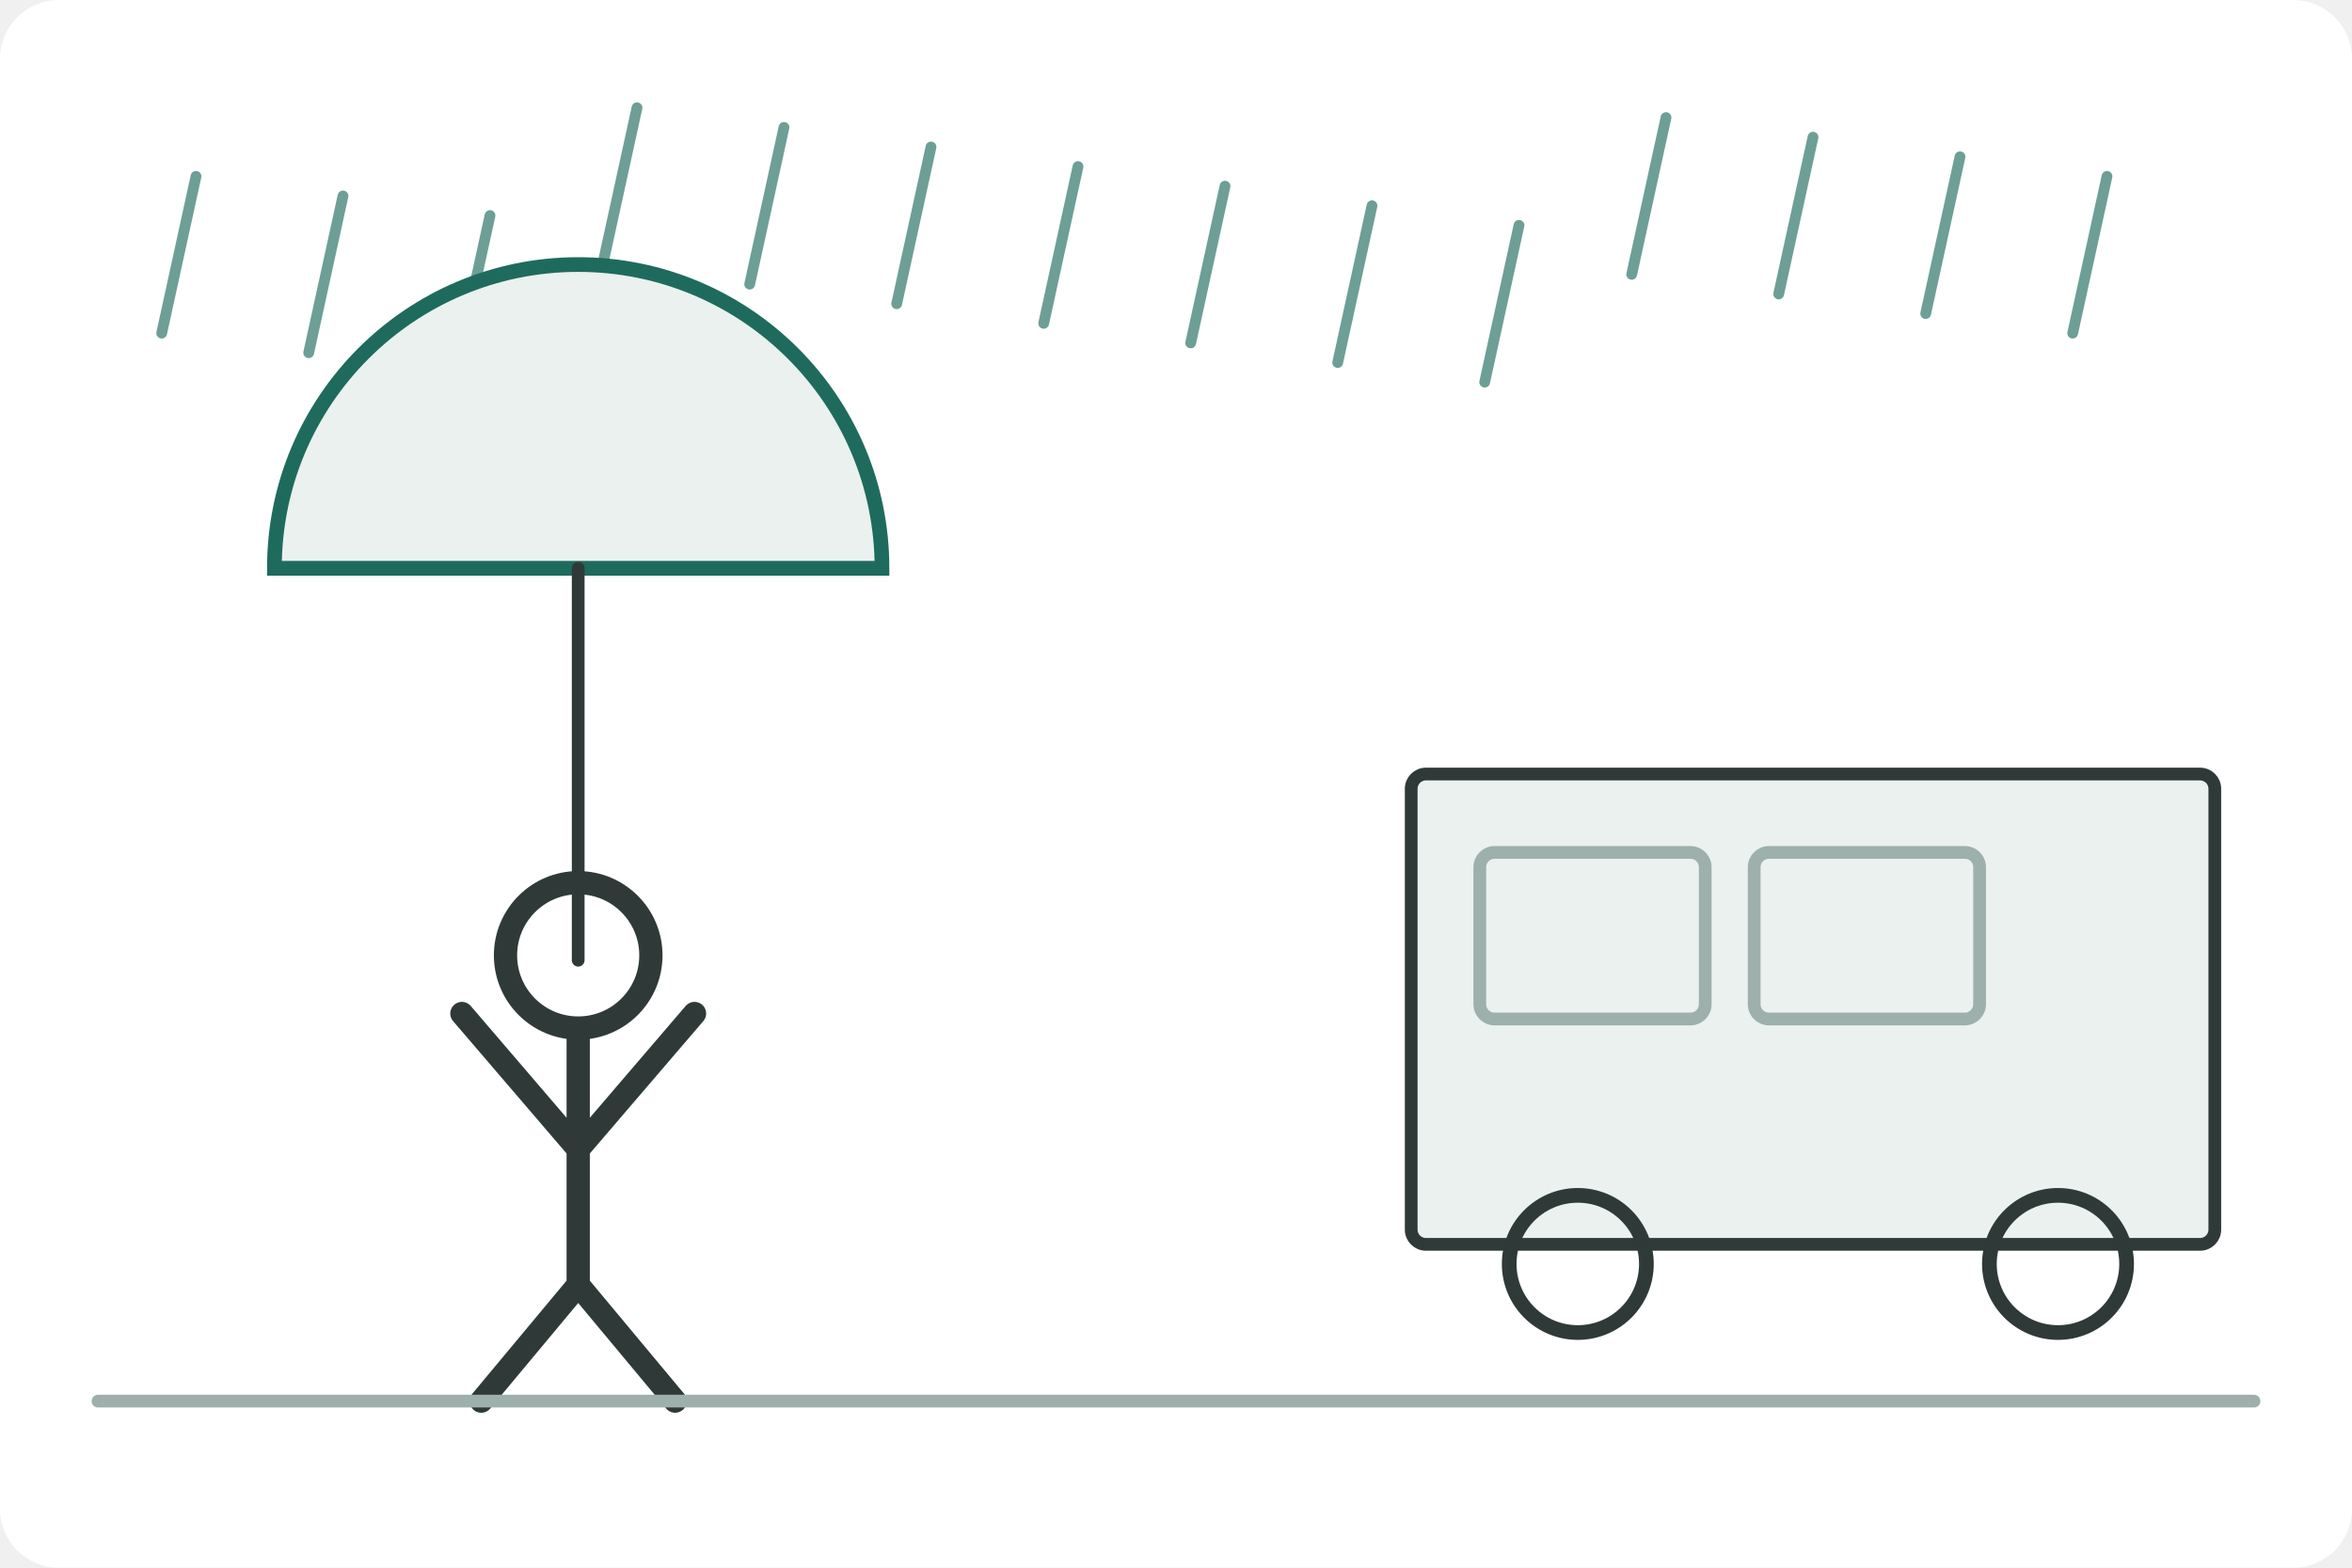
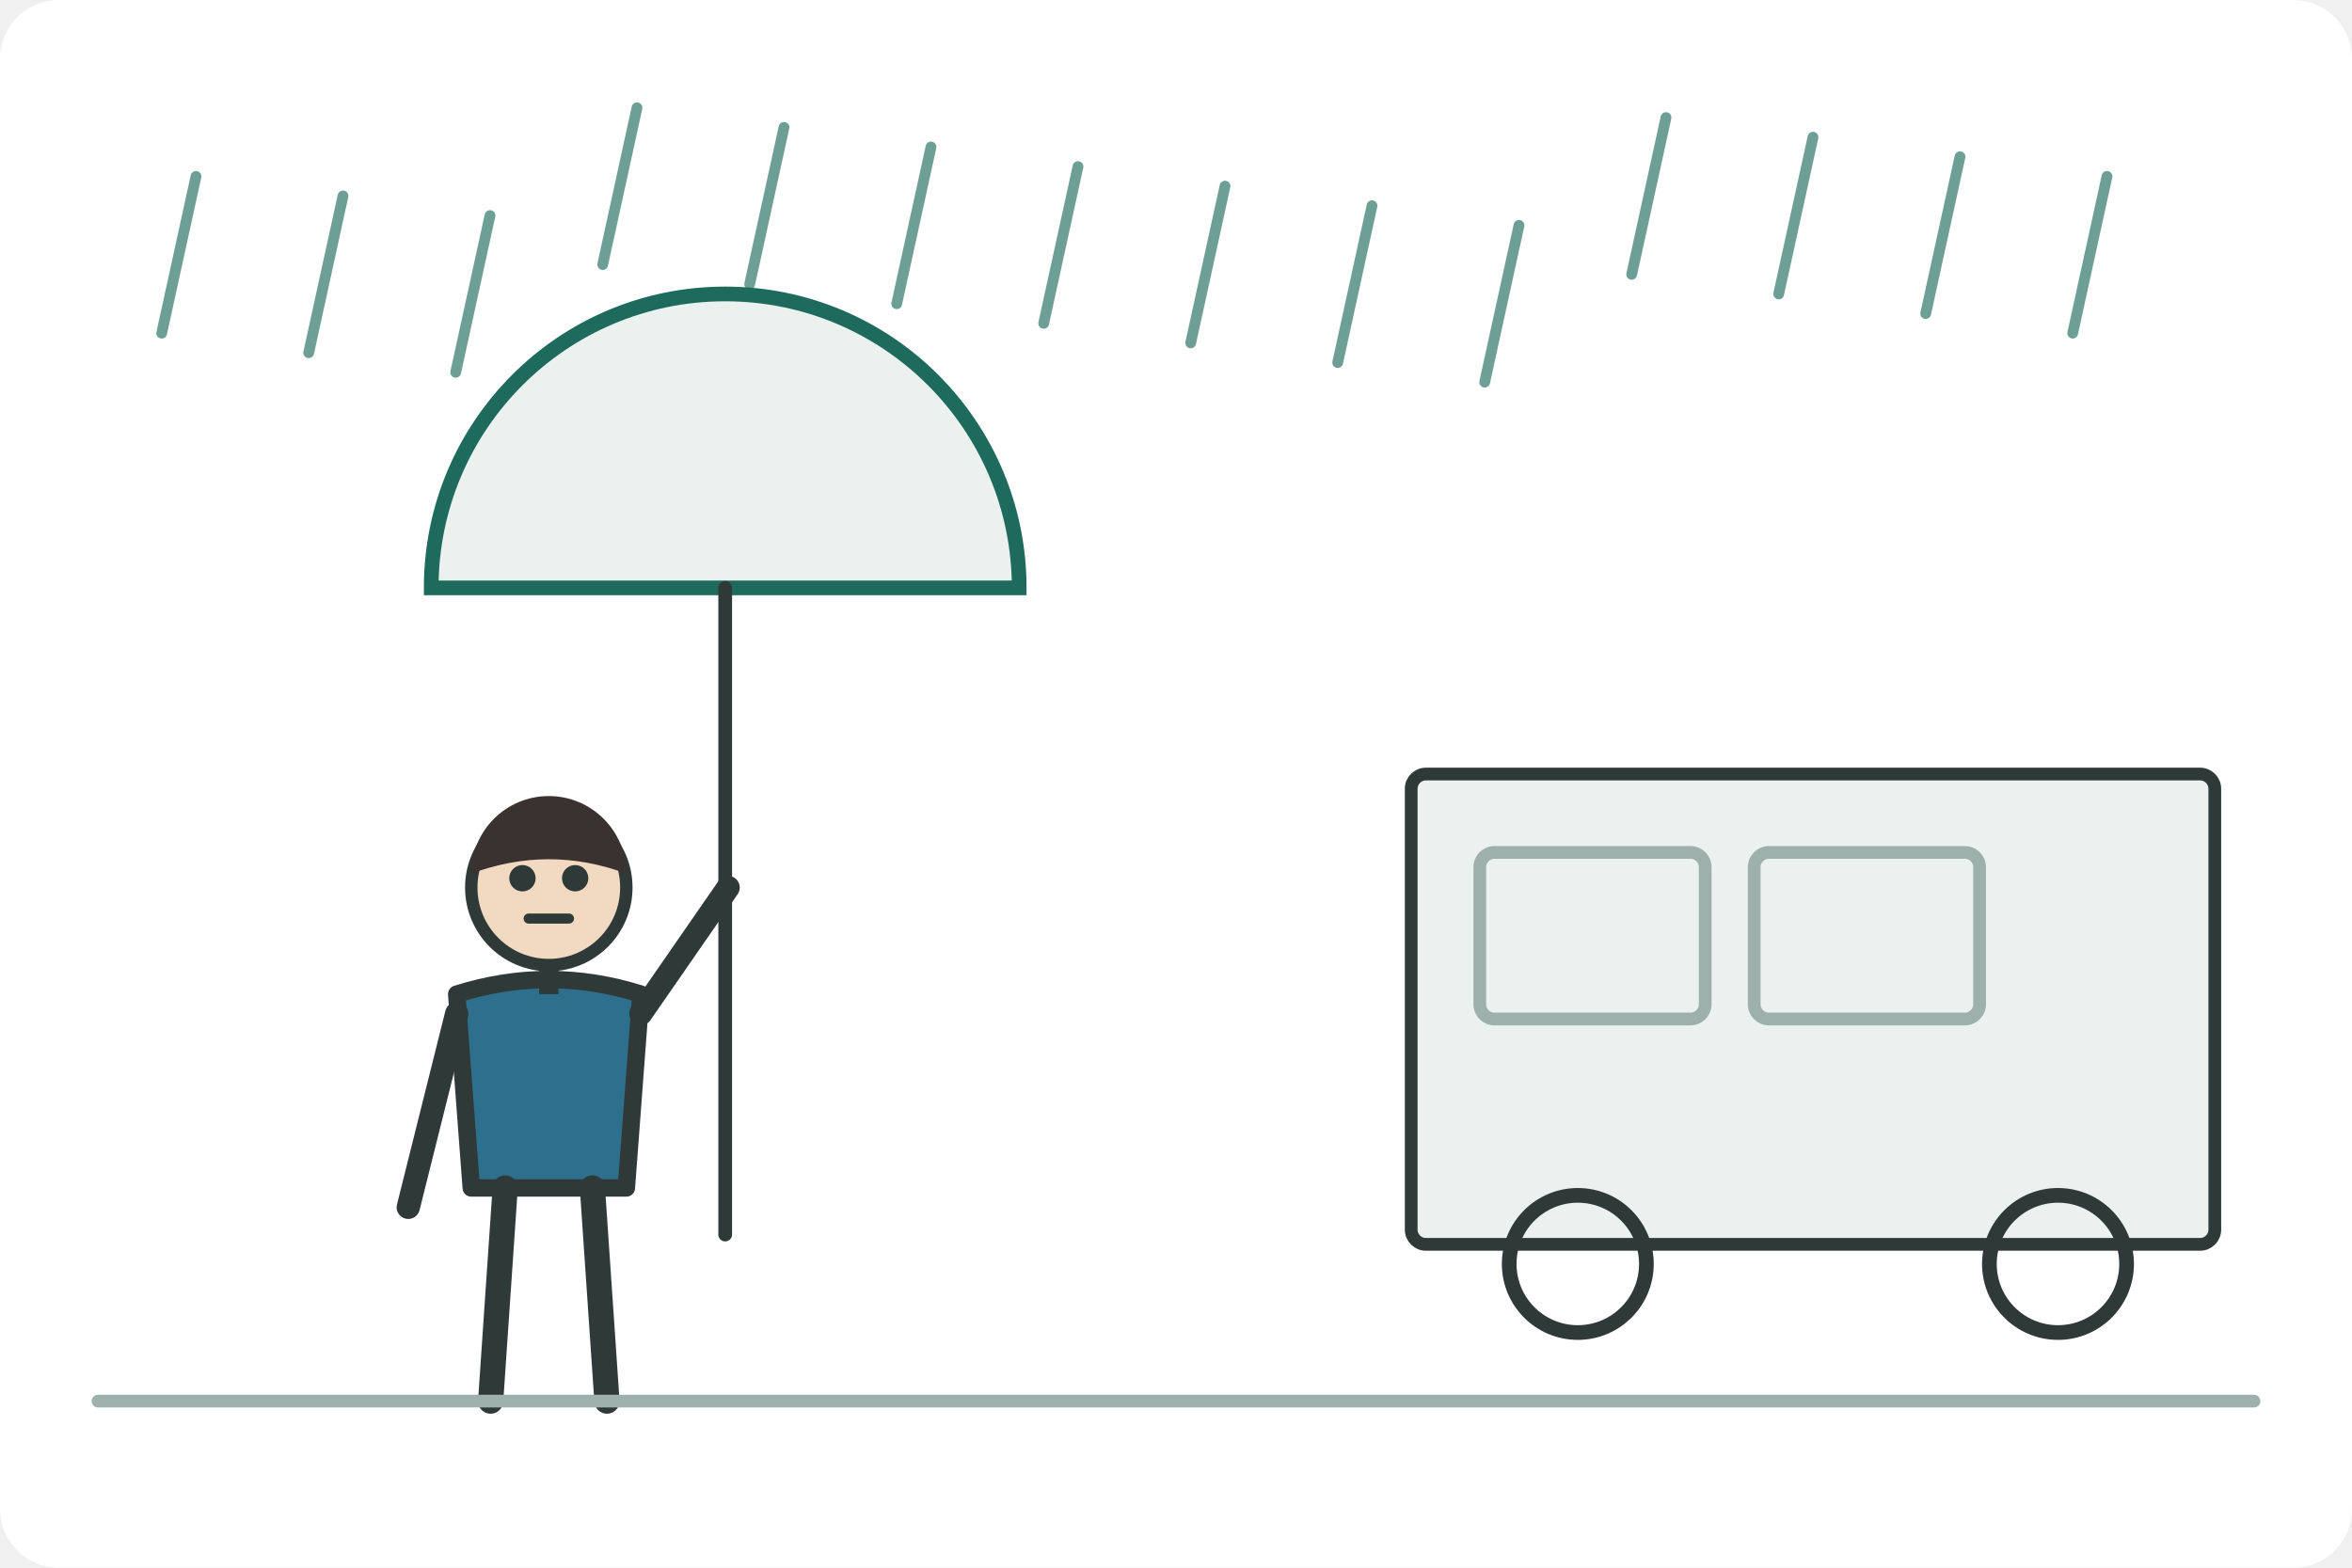
<svg xmlns="http://www.w3.org/2000/svg" viewBox="0 0 480 320" width="480" height="320" role="img" aria-label="รอรถเมล์ตอนฝนตก">
  <rect width="480" height="320" rx="12" fill="#FFFFFF" />
  <path d="M40,36 L33,68" stroke="#1E6B5D" stroke-width="2.2" stroke-linecap="round" opacity=".65" />
  <path d="M70,40 L63,72" stroke="#1E6B5D" stroke-width="2.2" stroke-linecap="round" opacity=".65" />
  <path d="M100,44 L93,76" stroke="#1E6B5D" stroke-width="2.2" stroke-linecap="round" opacity=".65" />
  <path d="M130,22 L123,54" stroke="#1E6B5D" stroke-width="2.2" stroke-linecap="round" opacity=".65" />
  <path d="M160,26 L153,58" stroke="#1E6B5D" stroke-width="2.2" stroke-linecap="round" opacity=".65" />
  <path d="M190,30 L183,62" stroke="#1E6B5D" stroke-width="2.2" stroke-linecap="round" opacity=".65" />
  <path d="M220,34 L213,66" stroke="#1E6B5D" stroke-width="2.2" stroke-linecap="round" opacity=".65" />
  <path d="M250,38 L243,70" stroke="#1E6B5D" stroke-width="2.2" stroke-linecap="round" opacity=".65" />
  <path d="M280,42 L273,74" stroke="#1E6B5D" stroke-width="2.2" stroke-linecap="round" opacity=".65" />
  <path d="M310,46 L303,78" stroke="#1E6B5D" stroke-width="2.2" stroke-linecap="round" opacity=".65" />
  <path d="M340,24 L333,56" stroke="#1E6B5D" stroke-width="2.2" stroke-linecap="round" opacity=".65" />
  <path d="M370,28 L363,60" stroke="#1E6B5D" stroke-width="2.2" stroke-linecap="round" opacity=".65" />
  <path d="M400,32 L393,64" stroke="#1E6B5D" stroke-width="2.2" stroke-linecap="round" opacity=".65" />
  <path d="M430,36 L423,68" stroke="#1E6B5D" stroke-width="2.2" stroke-linecap="round" opacity=".65" />
-   <path d="M56,116 A62,62 0 0 1 180,116 Z" fill="#EAF1EF" stroke="#1E6B5D" stroke-width="3" />
-   <path d="M118,116 L118,196" stroke="#2F3A38" stroke-width="2.6" stroke-linecap="round" />
-   <circle cx="118" cy="195.012" r="14.835" fill="none" stroke="#2F3A38" stroke-width="4.747" />
-   <path d="M118,210.836 L118,262.264 M98.22,286 L118,262.264 L137.78,286 M94.264,206.88 L118,234.572 L141.736,206.88" fill="none" stroke="#2F3A38" stroke-width="4.747" stroke-linecap="round" stroke-linejoin="round" />
+   <path d="M88,120 A60,60 0 0 1 208,120 Z" fill="#EAF1EF" stroke="#1E6B5D" stroke-width="3" />
+   <path d="M148,120 L148,252" stroke="#2F3A38" stroke-width="2.8" stroke-linecap="round" />
+   <path d="M93.209,202.924 Q112,196.99 130.791,202.924 L127.824,242.484 L96.176,242.484 Z" fill="#2E6F8E" stroke="#2F3A38" stroke-width="3.56" stroke-linejoin="round" />
+   <path d="M103.099,242.484 L100.132,286 M120.901,242.484 L123.868,286" fill="none" stroke="#2F3A38" stroke-width="5.14" stroke-linecap="round" />
+   <path d="M93.209,206.88 L83.319,246.44 M130.791,206.88 L148.593,181.166" fill="none" stroke="#2F3A38" stroke-width="4.75" stroke-linecap="round" />
+   <path d="M112,196.99 L112,202.924" stroke="#2F3A38" stroke-width="3.96" />
+   <circle cx="112" cy="181.166" r="15.824" fill="#F2D9C2" stroke="#2F3A38" stroke-width="2.53" />
+   <path d="M96.176,178.318 A15.824,15.824 0 0 1 127.824,178.318 Q112,172.463 96.176,178.318 Z" fill="#3A322E" />
+   <circle cx="106.62" cy="179.267" r="2.69" fill="#2F3A38" />
+   <circle cx="117.38" cy="179.267" r="2.69" fill="#2F3A38" />
+   <path d="M107.886,187.496 L116.114,187.496" fill="none" stroke="#2F3A38" stroke-width="2.06" stroke-linecap="round" />
  <rect x="288" y="158" width="164" height="96" rx="3" fill="#EAF1EF" stroke="#2F3A38" stroke-width="2.6" />
  <rect x="302" y="174" width="46" height="34" rx="3" fill="none" stroke="#9DB0AB" stroke-width="2.6" />
  <rect x="358" y="174" width="46" height="34" rx="3" fill="none" stroke="#9DB0AB" stroke-width="2.6" />
  <circle cx="322" cy="258" r="14" fill="none" stroke="#2F3A38" stroke-width="3" />
  <circle cx="420" cy="258" r="14" fill="none" stroke="#2F3A38" stroke-width="3" />
  <path d="M20,286 L460,286" stroke="#9DB0AB" stroke-width="2.6" stroke-linecap="round" />
</svg>
